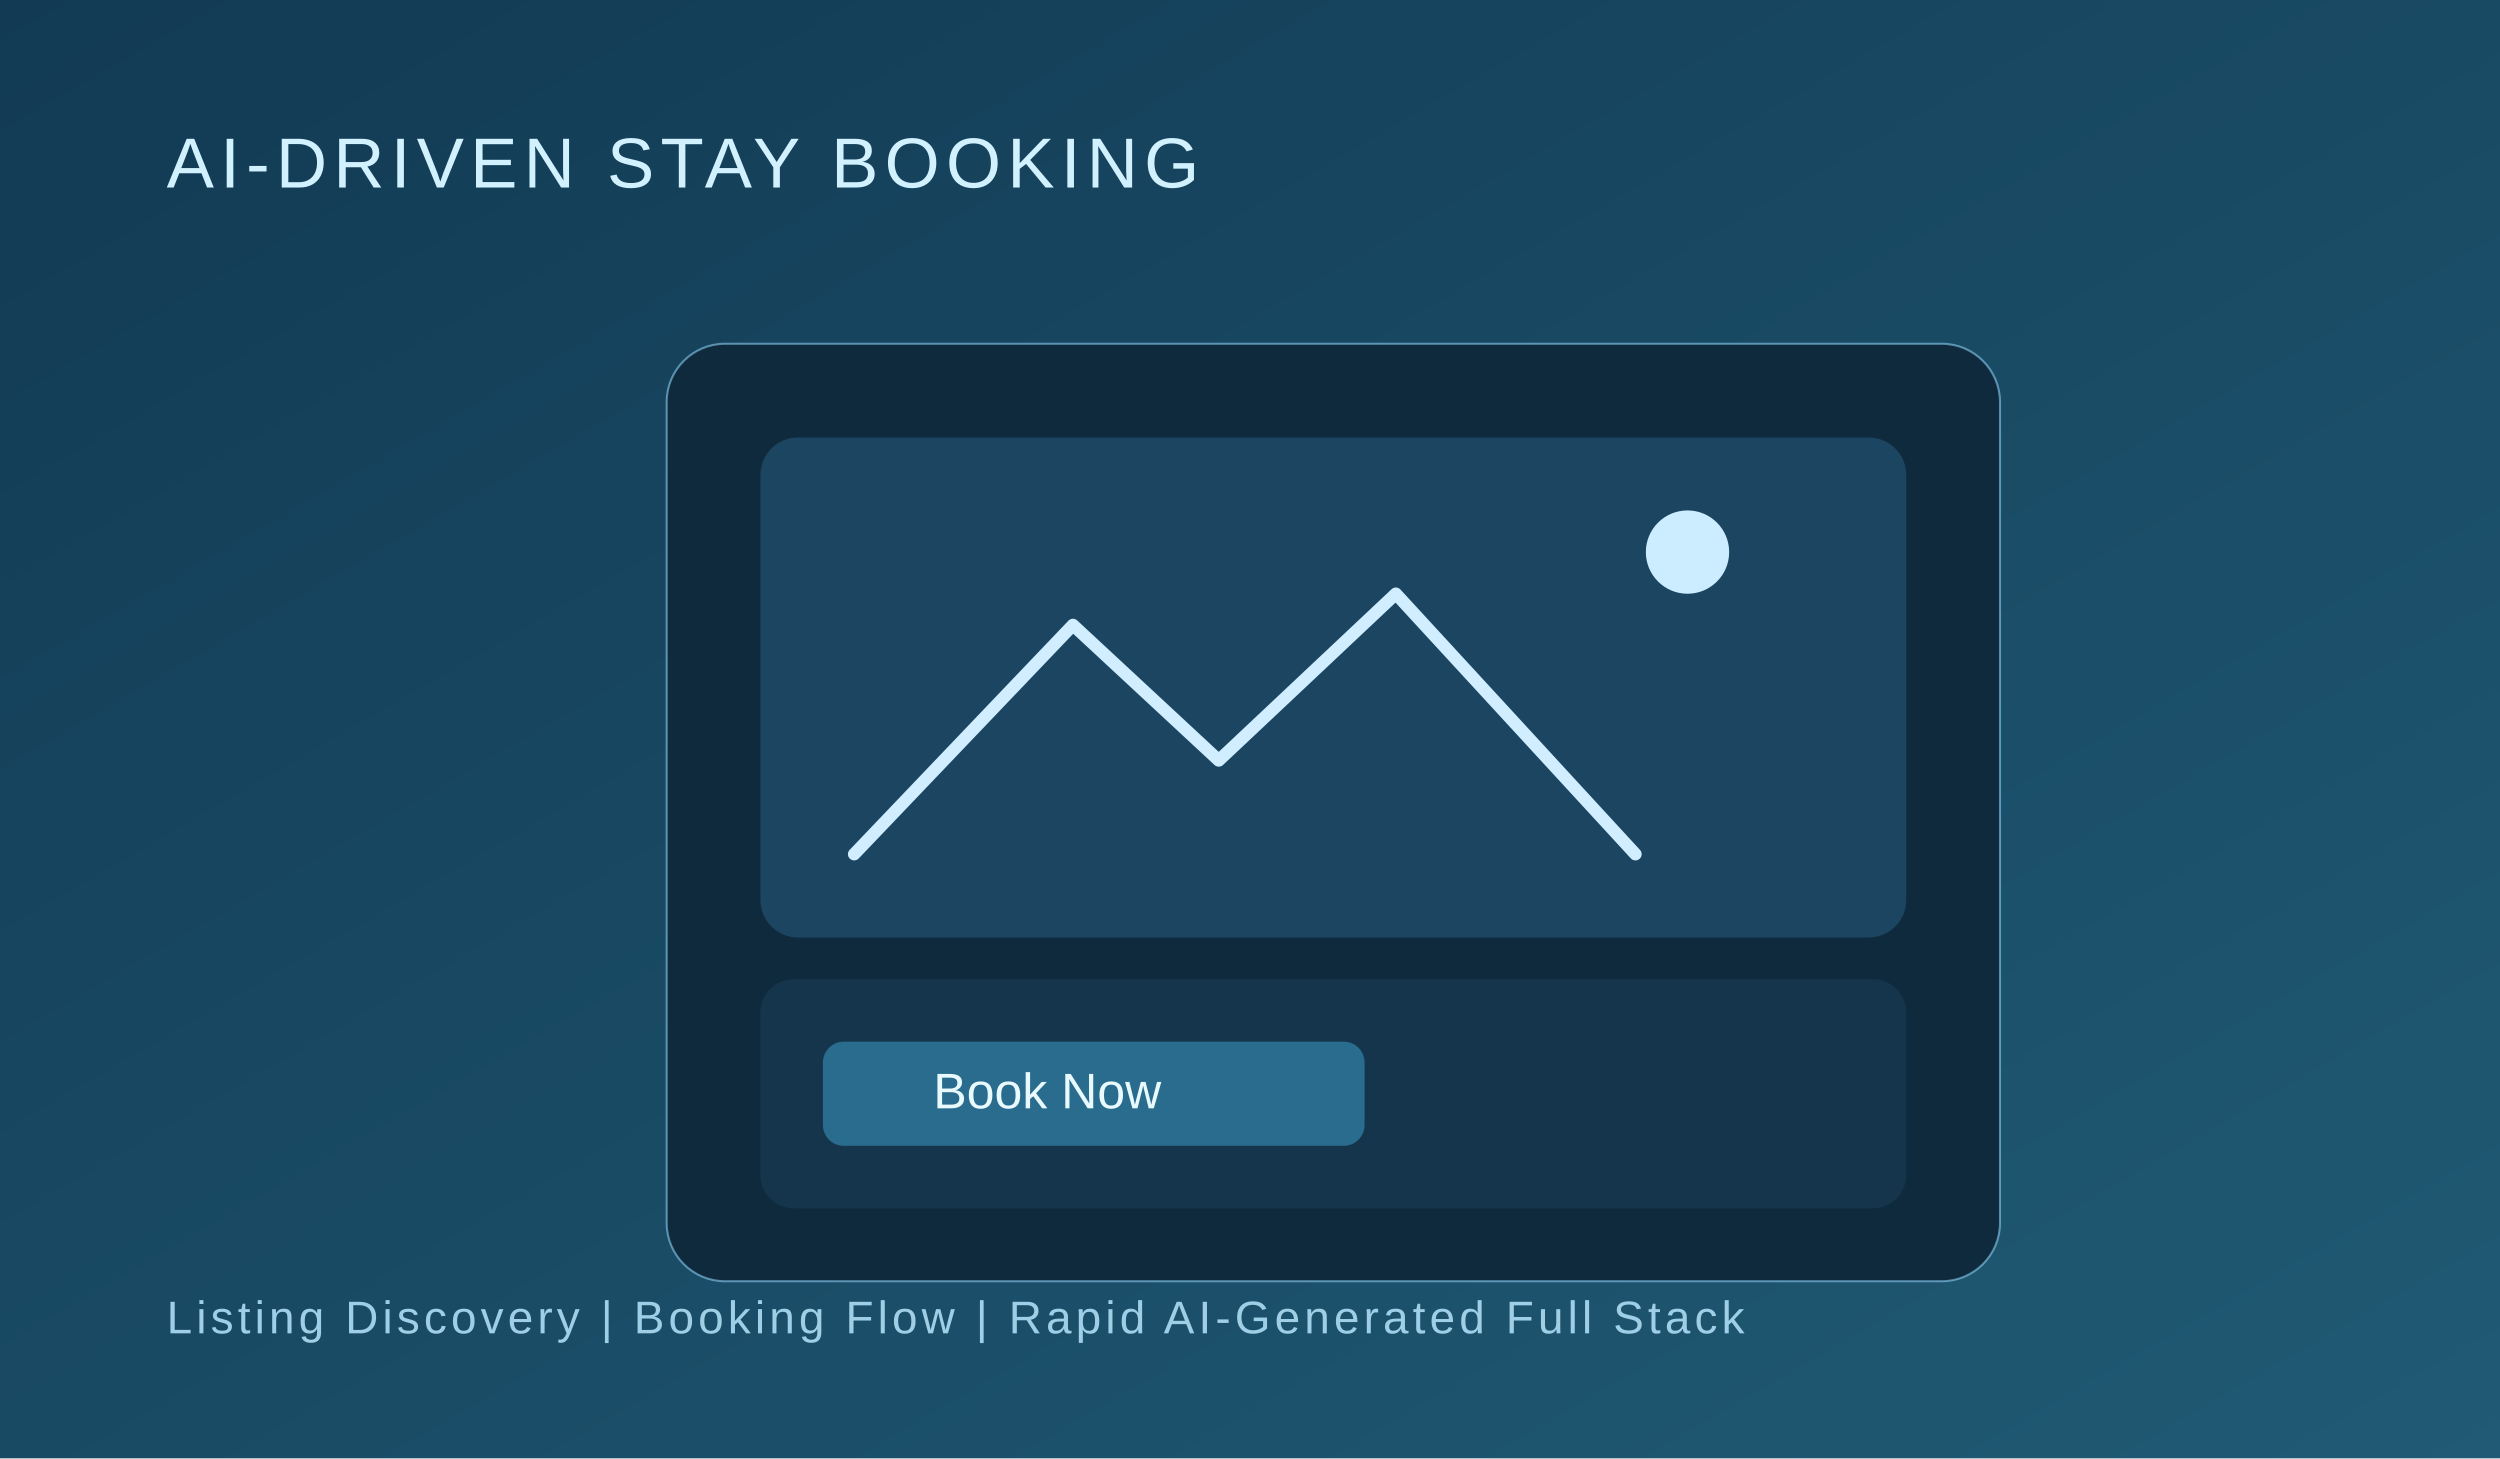
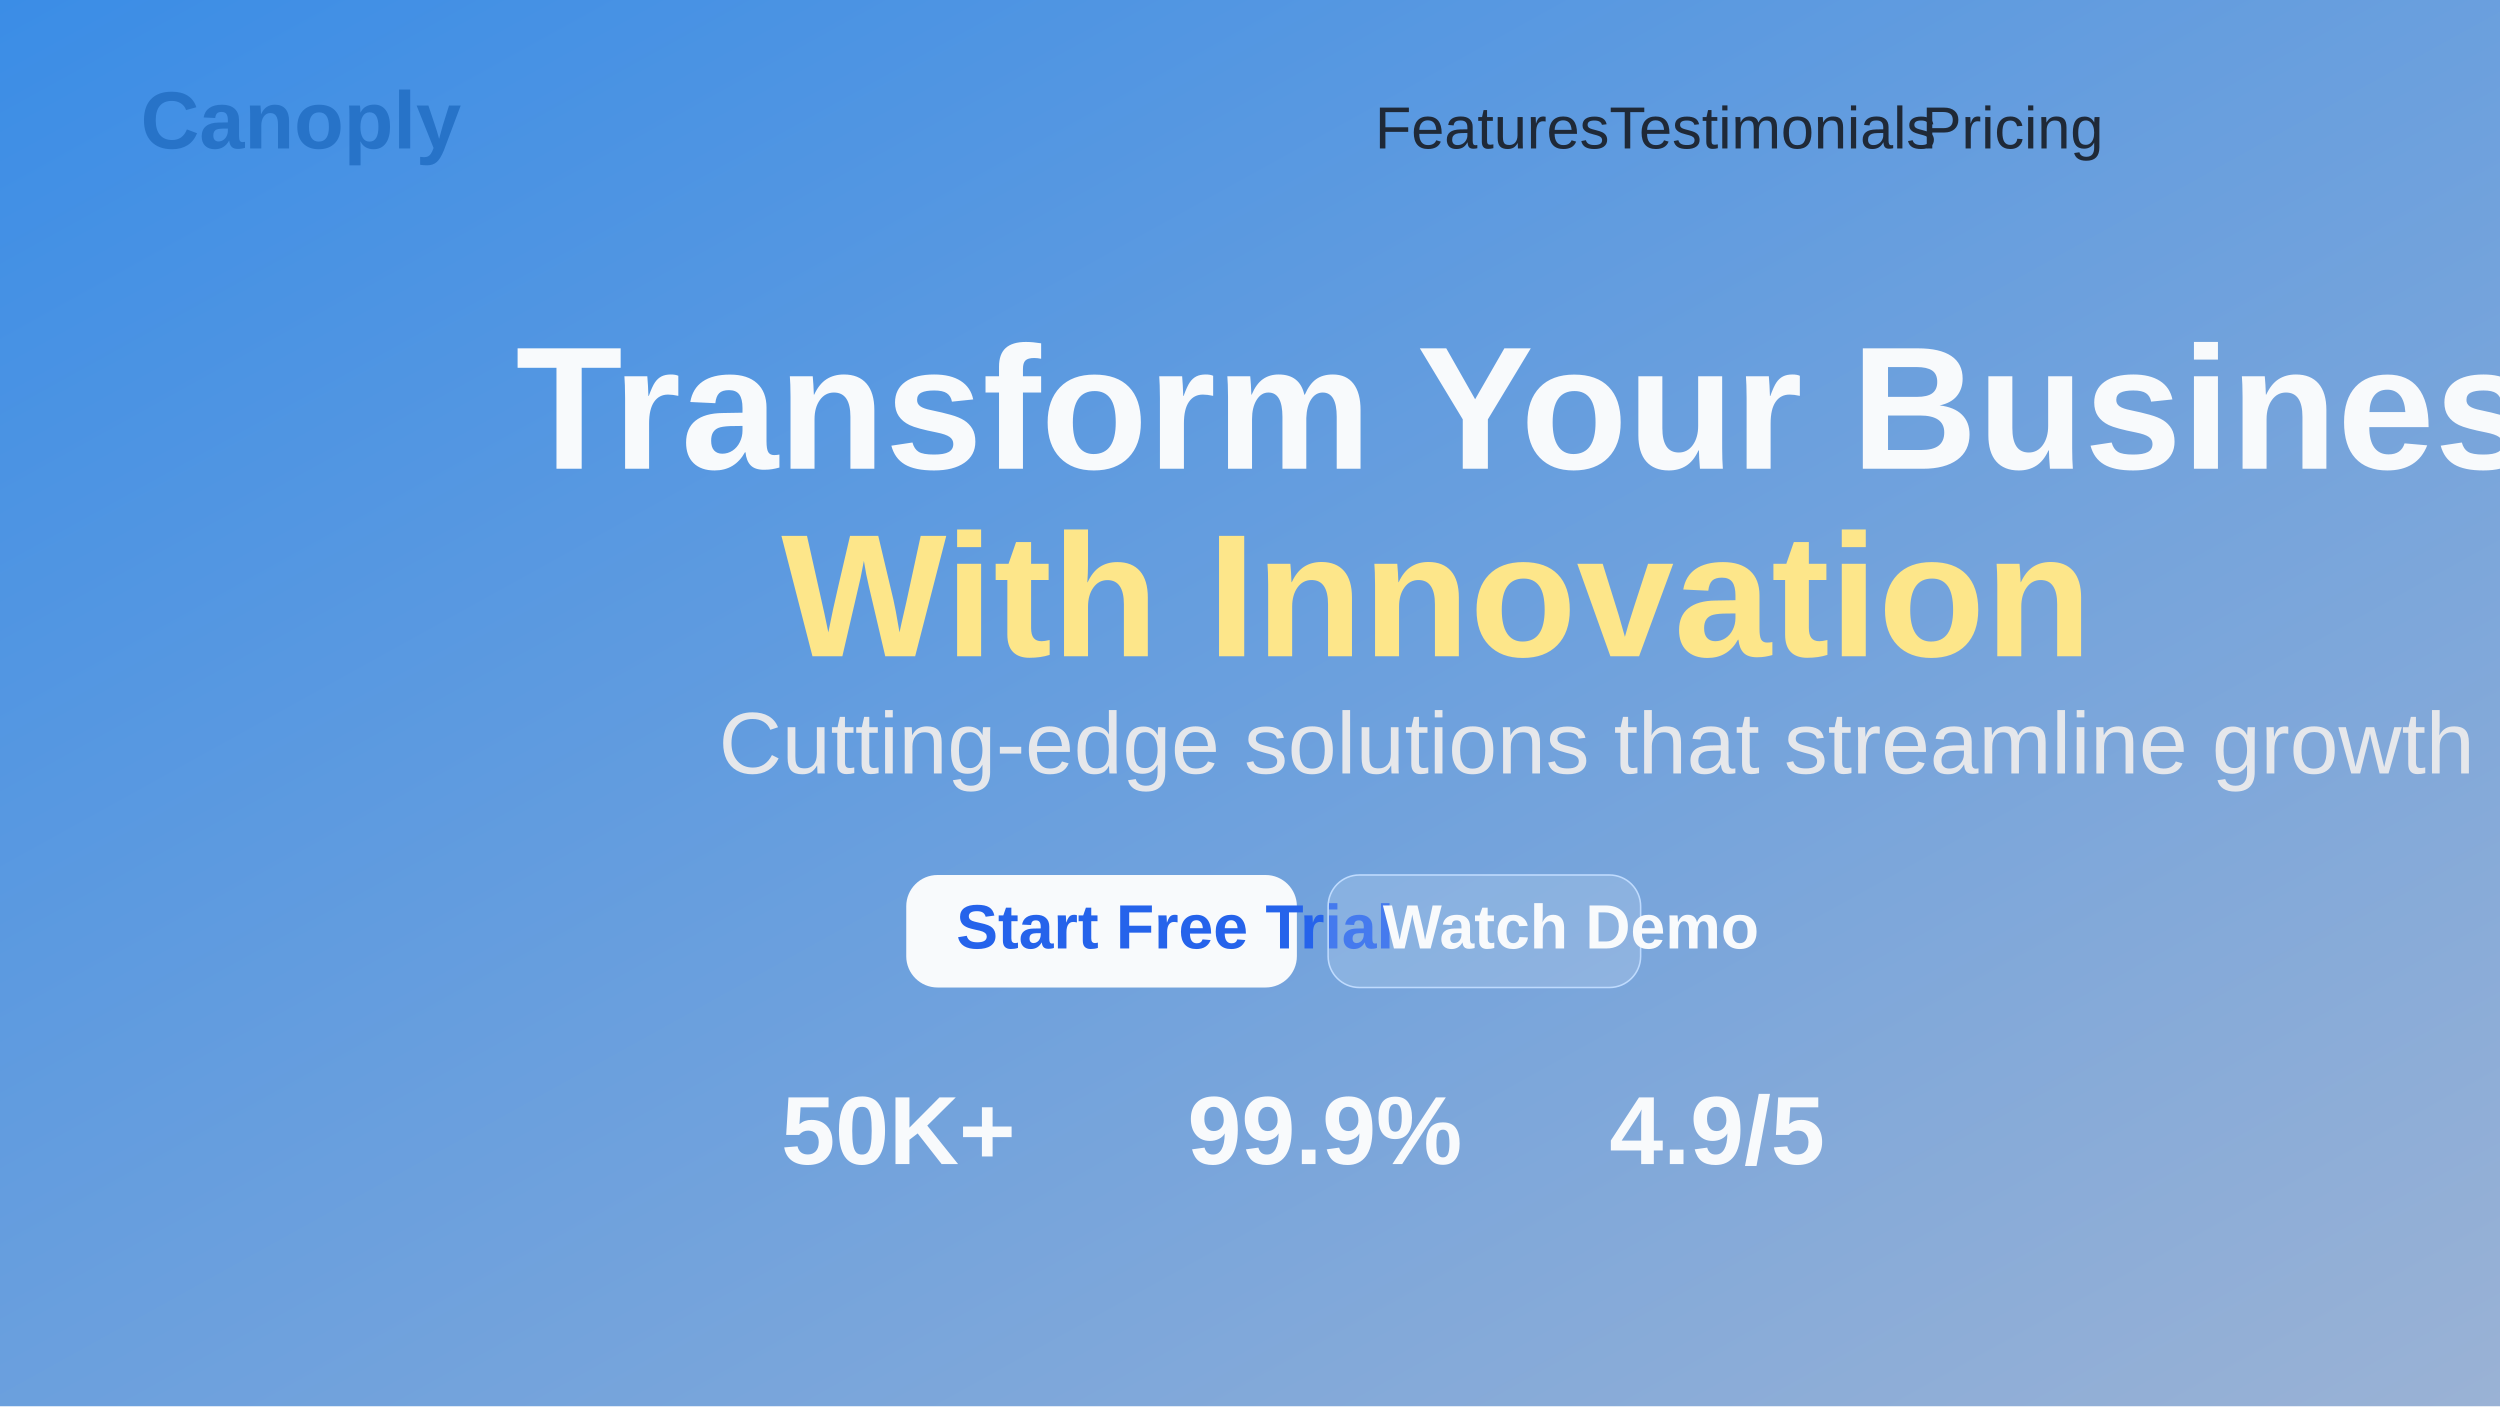
- <svg xmlns="http://www.w3.org/2000/svg" width="1200" height="700" viewBox="0 0 1200 700" role="img" aria-label="Stay Booking App">
+ <svg xmlns="http://www.w3.org/2000/svg" width="1600" height="900" viewBox="0 0 1600 900">
  <defs>
    <linearGradient id="bg" x1="0" y1="0" x2="1" y2="1">
-       <stop offset="0" stop-color="#123A54" />
-       <stop offset="1" stop-color="#205A74" />
+       <stop offset="0%" stop-color="#3b8de6" />
+       <stop offset="100%" stop-color="#9ab2d5" />
    </linearGradient>
  </defs>
-   <rect width="1200" height="700" fill="url(#bg)" />
-   <g transform="translate(240,120)">
-     <rect x="80" y="45" width="640" height="450" rx="28" fill="#0F2A3D" stroke="#94D8FF" stroke-opacity="0.55" />
-     <rect x="125" y="90" width="550" height="240" rx="18" fill="#1B4561" />
-     <path d="M170 290L275 180L345 245L430 165L545 290" fill="none" stroke="#D0EEFF" stroke-width="6" stroke-linecap="round" stroke-linejoin="round" />
-     <circle cx="570" cy="145" r="20" fill="#CCECFF" />
-     <rect x="125" y="350" width="550" height="110" rx="16" fill="#14354B" />
-     <rect x="155" y="380" width="260" height="50" rx="10" fill="#2A6C8E" />
-     <text x="208" y="412" fill="#E9FAFF" font-size="24" font-family="Segoe UI, Arial, sans-serif">Book Now</text>
-   </g>
-   <text x="80" y="90" fill="#D1F1FF" font-size="34" font-family="Segoe UI, Arial, sans-serif" letter-spacing="3">AI-DRIVEN STAY BOOKING</text>
-   <text x="80" y="640" fill="#9ECFE6" font-size="22" font-family="Segoe UI, Arial, sans-serif" letter-spacing="2">Listing Discovery | Booking Flow | Rapid AI-Generated Full Stack</text>
+   <rect width="1600" height="900" fill="url(#bg)" />
+   <text x="90" y="95" fill="#2773c8" font-size="52" font-family="Segoe UI,Arial" font-weight="700">Canoply</text>
+   <text x="880" y="95" fill="#1f2937" font-size="38" font-family="Segoe UI,Arial">Features</text>
+   <text x="1030" y="95" fill="#1f2937" font-size="38" font-family="Segoe UI,Arial">Testimonials</text>
+   <text x="1230" y="95" fill="#1f2937" font-size="38" font-family="Segoe UI,Arial">Pricing</text>
+   <text x="330" y="300" fill="#f8fafc" font-size="112" font-family="Segoe UI,Arial" font-weight="800">Transform Your Business</text>
+   <text x="500" y="420" fill="#fde68a" font-size="112" font-family="Segoe UI,Arial" font-weight="800">With Innovation</text>
+   <text x="460" y="495" fill="#e5e7eb" font-size="56" font-family="Segoe UI,Arial">Cutting-edge solutions that streamline growth and workflows.</text>
+   <rect x="580" y="560" width="250" height="72" rx="20" fill="#f8fafc" />
+   <text x="612" y="607" fill="#2563eb" font-size="40" font-family="Segoe UI,Arial" font-weight="700">Start Free Trial</text>
+   <rect x="850" y="560" width="200" height="72" rx="20" fill="rgba(255,255,255,0.15)" stroke="#bfdbfe" />
+   <text x="885" y="607" fill="#f8fafc" font-size="40" font-family="Segoe UI,Arial" font-weight="700">Watch Demo</text>
+   <text x="500" y="745" fill="#f8fafc" font-size="62" font-family="Segoe UI,Arial" font-weight="800">50K+</text>
+   <text x="760" y="745" fill="#f8fafc" font-size="62" font-family="Segoe UI,Arial" font-weight="800">99.9%</text>
+   <text x="1030" y="745" fill="#f8fafc" font-size="62" font-family="Segoe UI,Arial" font-weight="800">4.9/5</text>
</svg>
